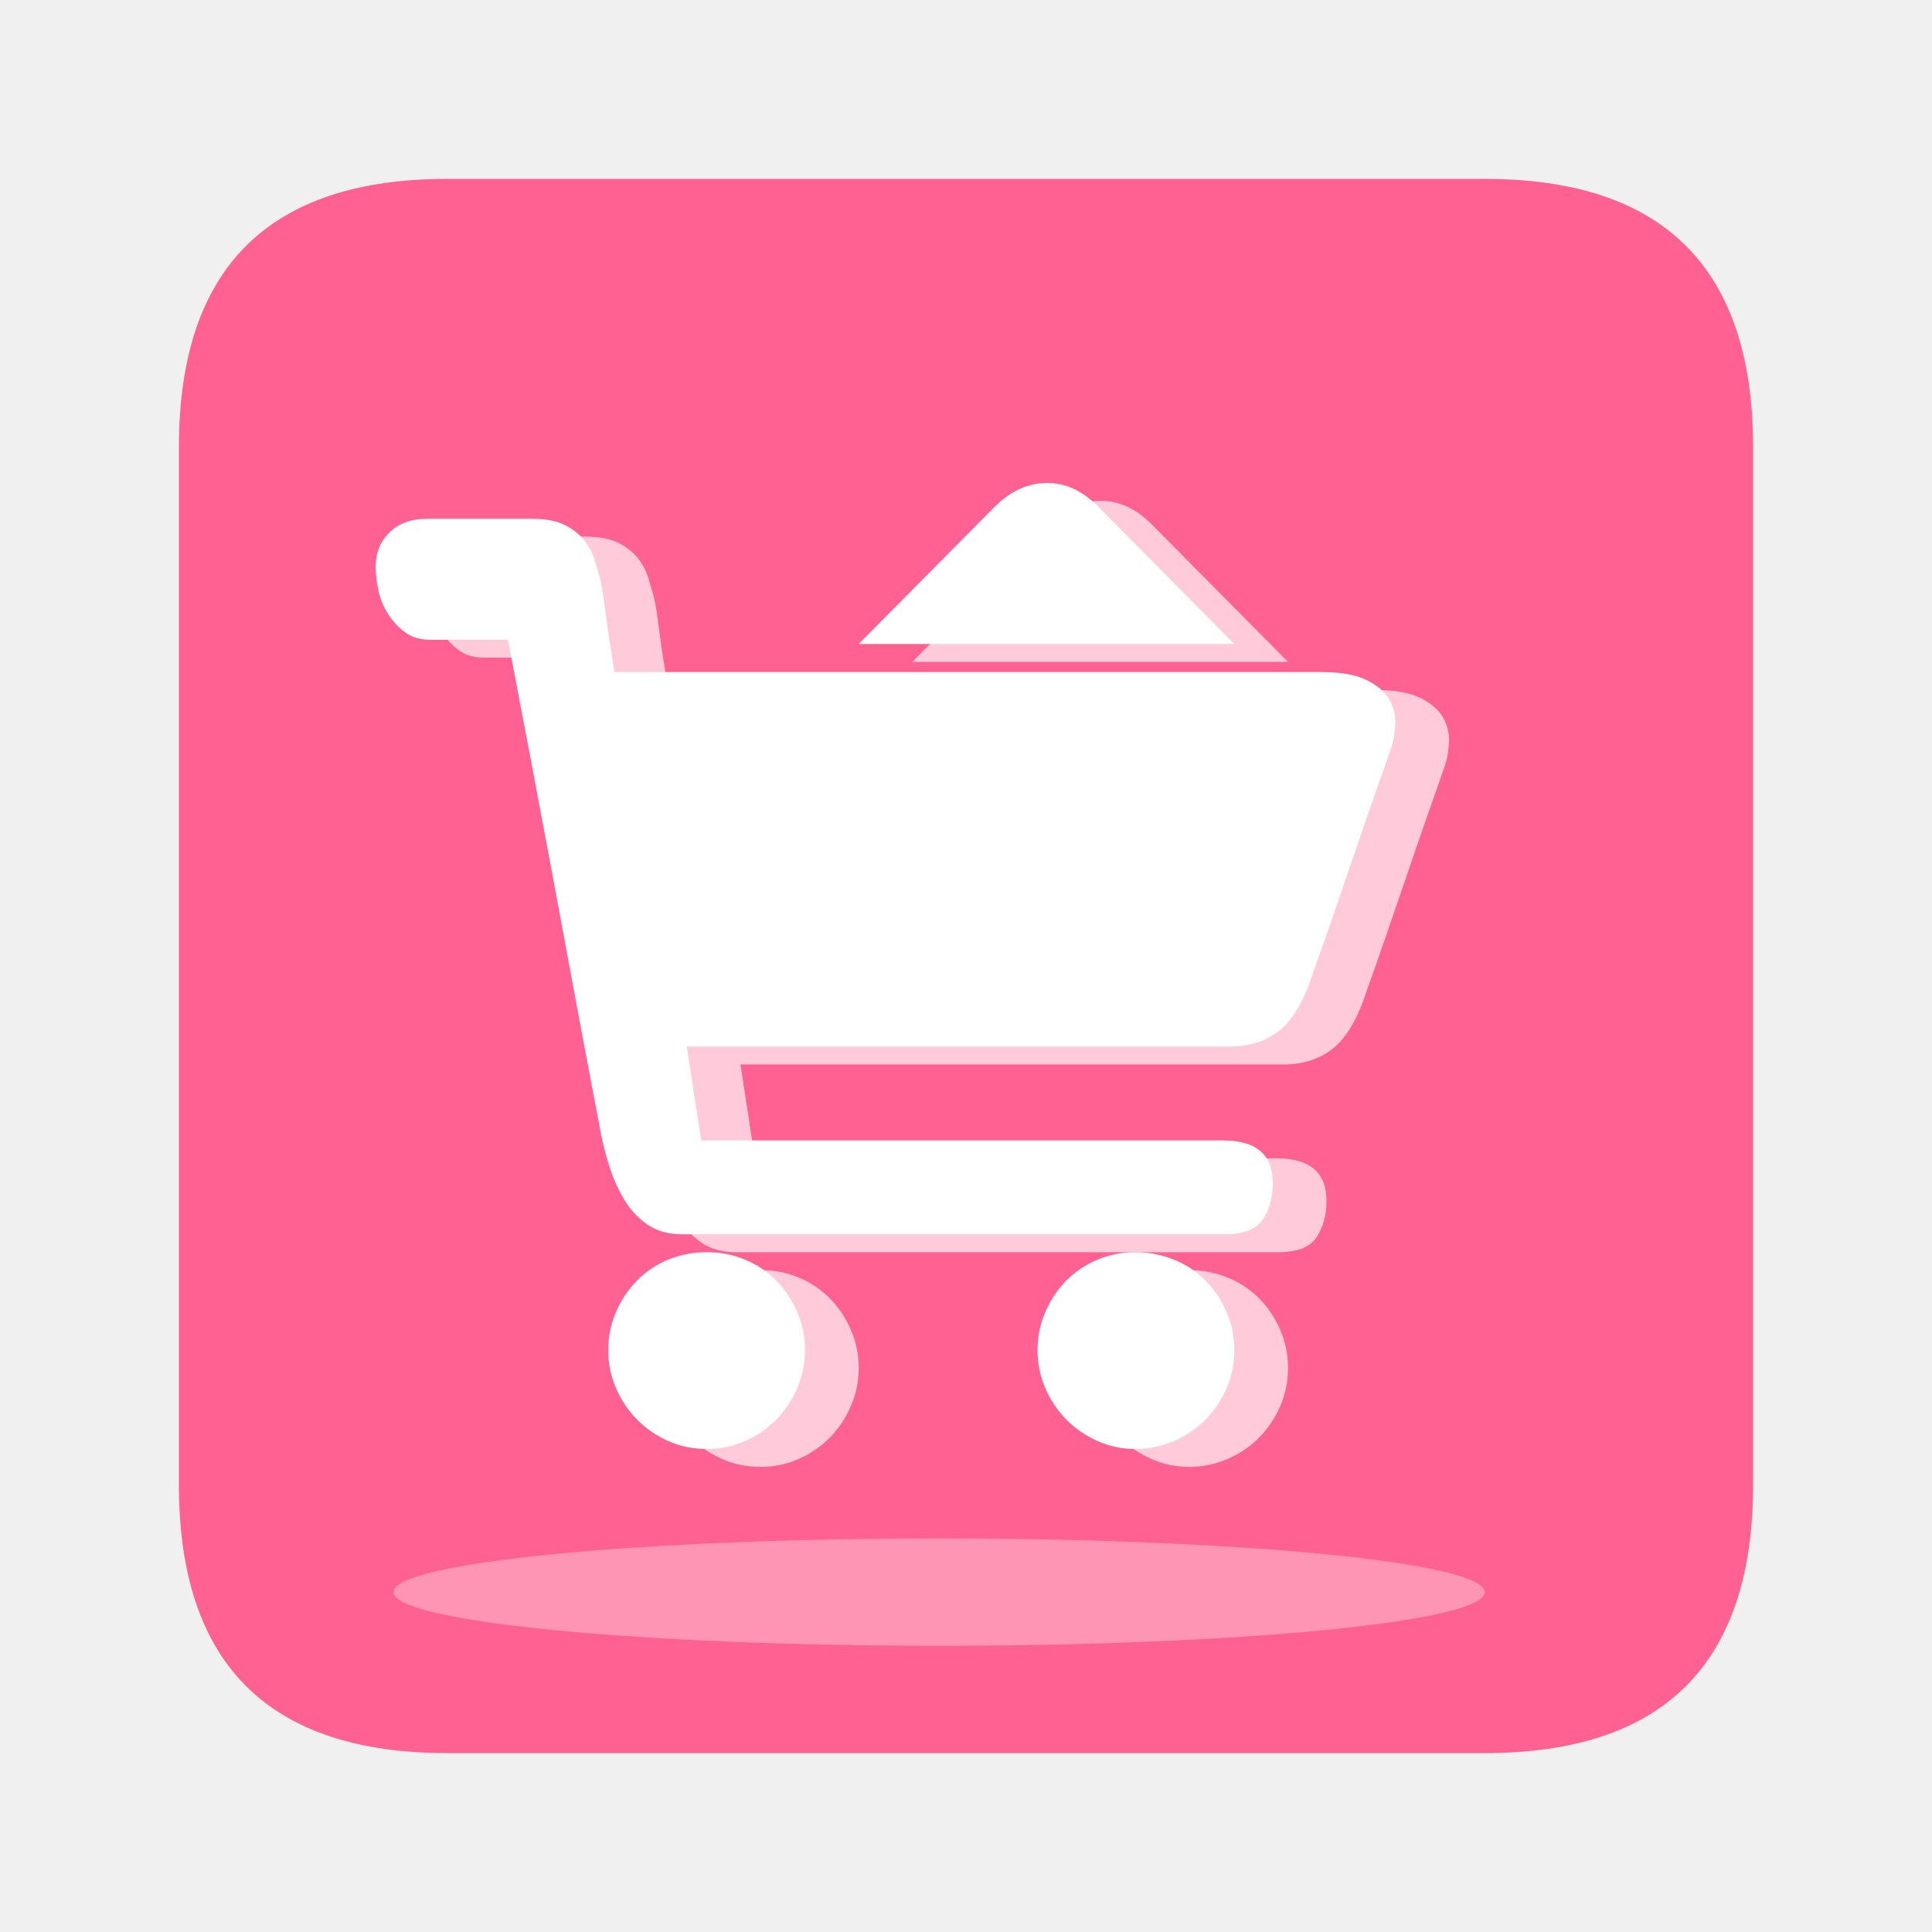
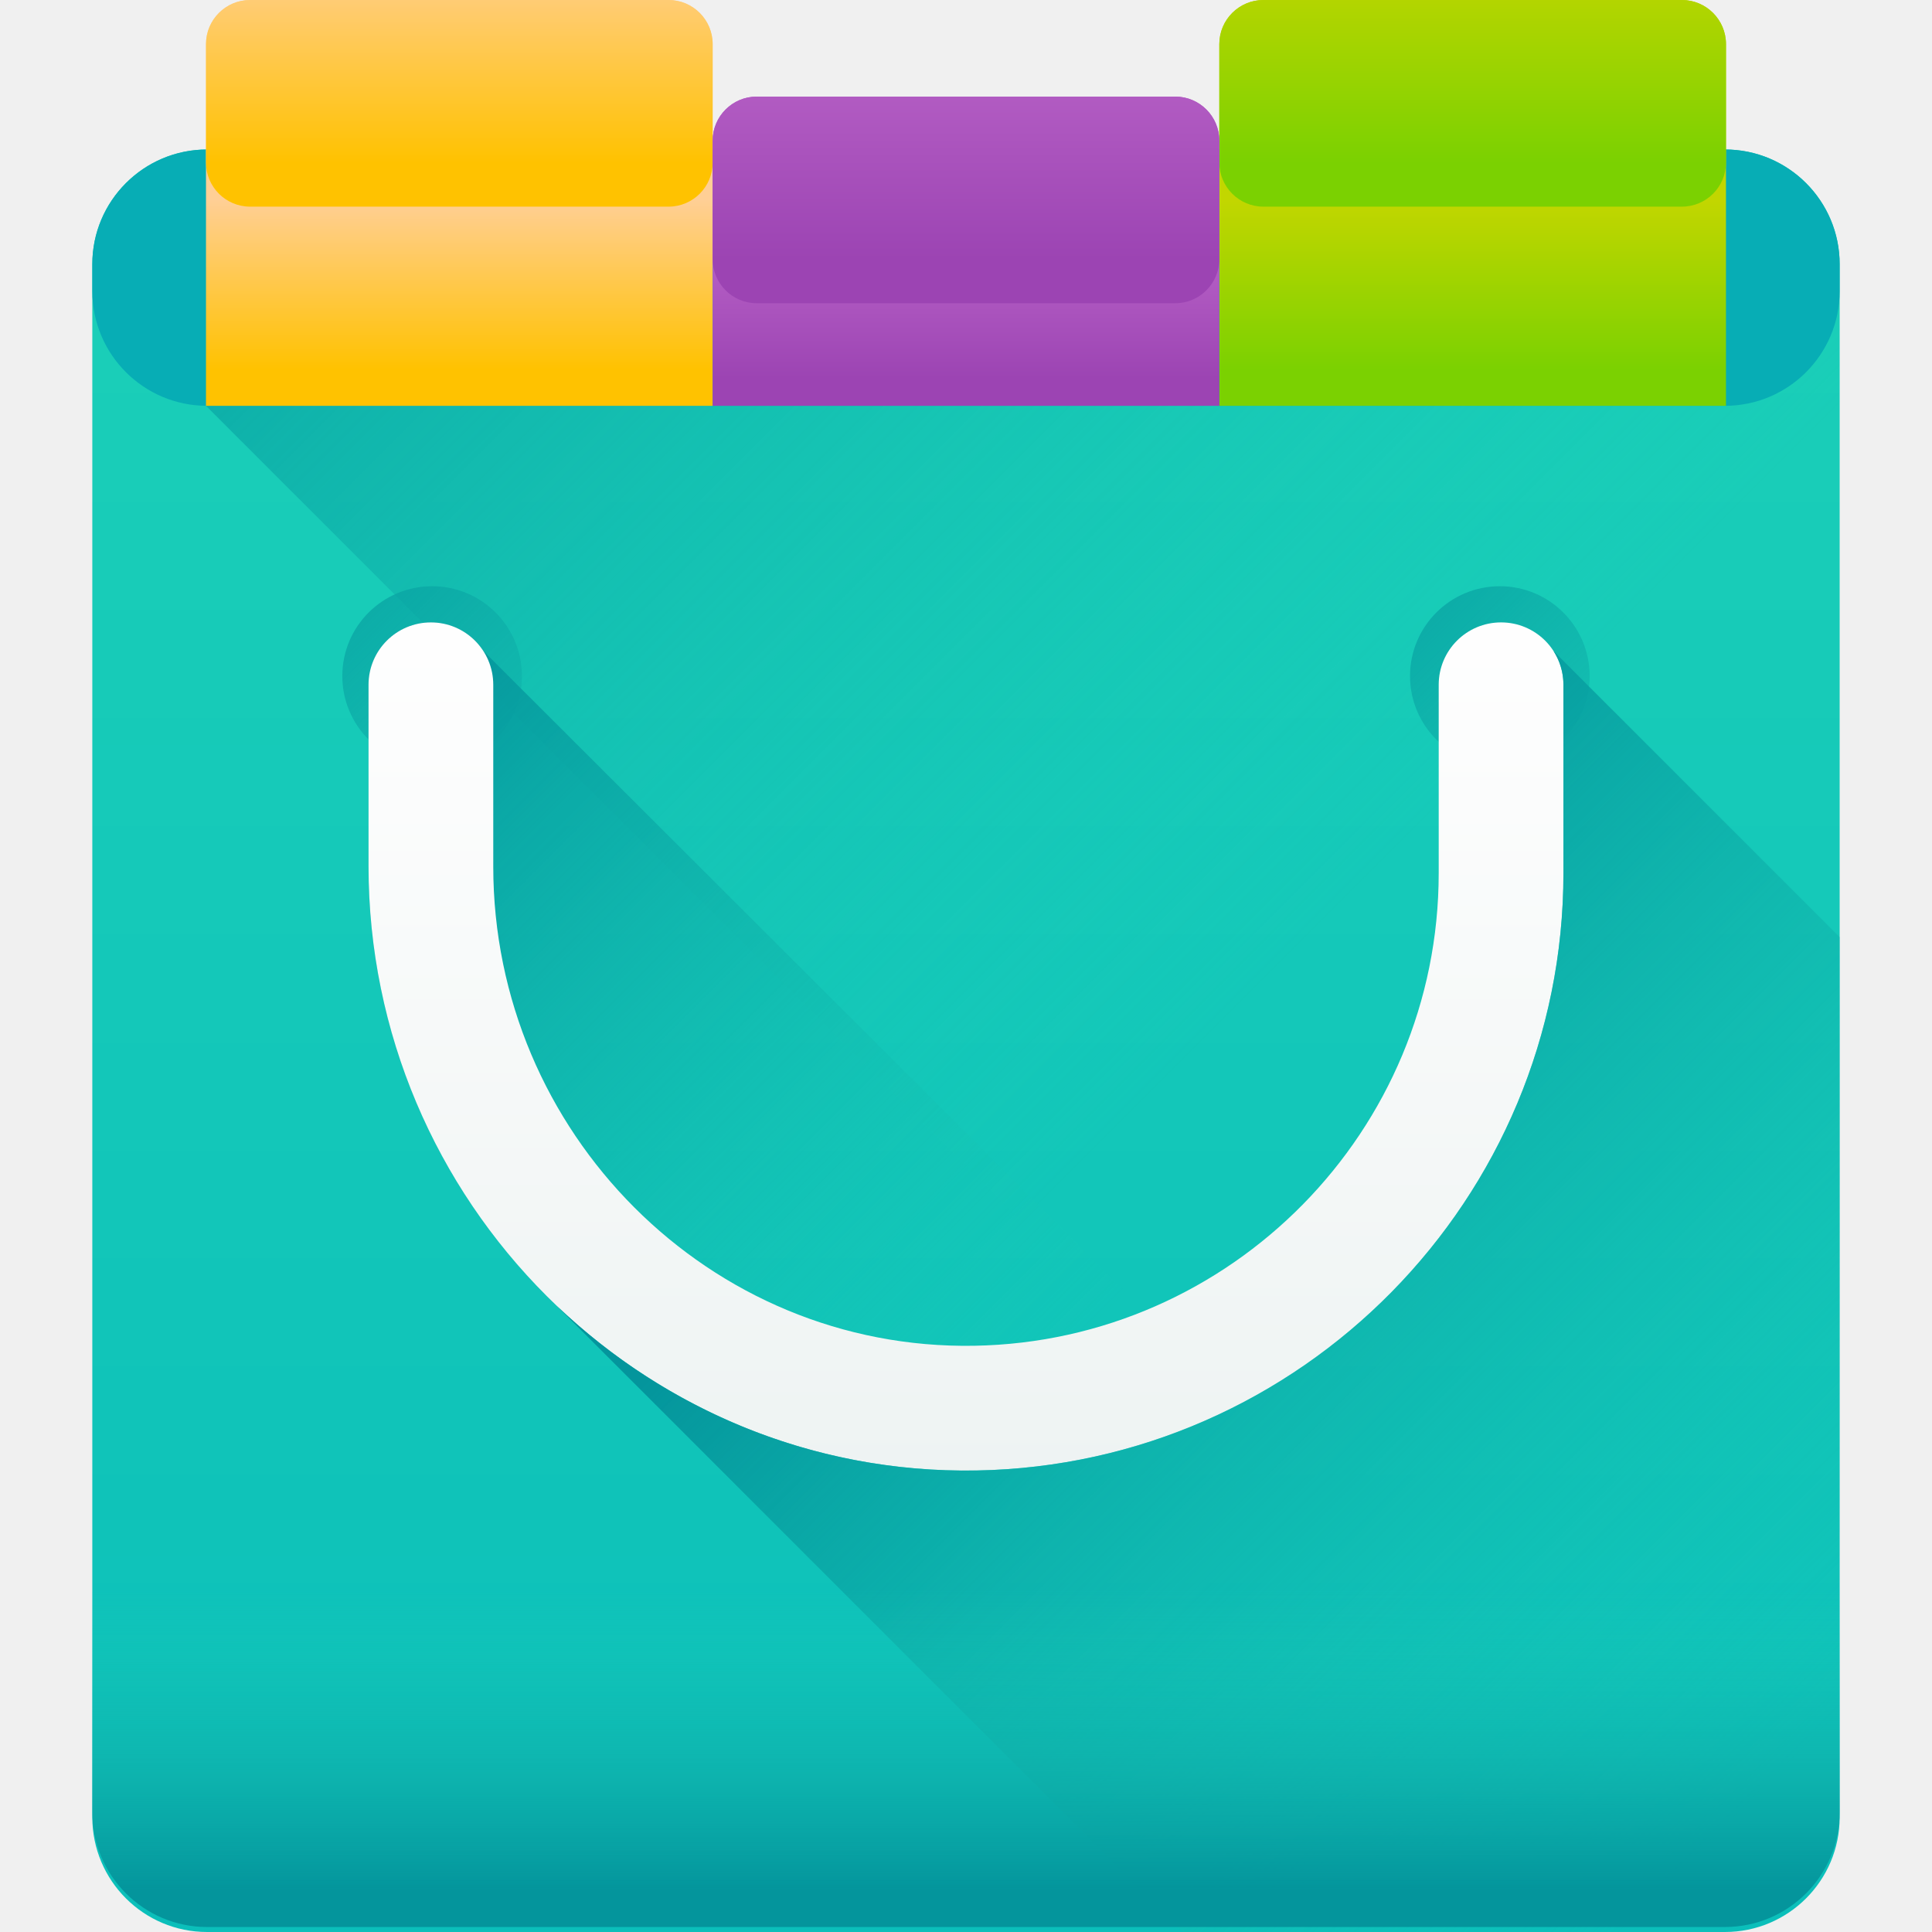
- <svg xmlns="http://www.w3.org/2000/svg" t="1794857133730" class="icon" viewBox="0 0 1024 1024" version="1.1" p-id="77033" width="200" height="200">
-   <path d="M94.815 94.815m142.222 0l549.926 0q142.222 0 142.222 142.222l0 549.926q0 142.222-142.222 142.222l-549.926 0q-142.222 0-142.222-142.222l0-549.926q0-142.222 142.222-142.222Z" fill="#FF6292" p-id="77034" />
-   <path d="M208.593 843.852c0 15.711 129.47 28.444 289.185 28.444S786.963 859.563 786.963 843.852s-129.47-28.444-289.185-28.444S208.593 828.141 208.593 843.852z" fill="#FFFFFF" opacity=".327" p-id="77035" />
-   <path d="M403.247 673.185c7.054 0 13.748 1.318 20.072 3.944a49.749 49.749 0 0 1 16.45 10.999c4.646 4.693 8.372 10.24 11.16 16.631A50.157 50.157 0 0 1 455.111 725.049c0 7.14-1.394 13.909-4.181 20.29a54.168 54.168 0 0 1-11.16 16.64 53.58 53.58 0 0 1-16.45 11.273 48.716 48.716 0 0 1-20.082 4.229c-7.433 0-14.317-1.413-20.632-4.229a53.542 53.542 0 0 1-16.45-11.283 54.244 54.244 0 0 1-11.16-16.621A50.214 50.214 0 0 1 350.815 725.049c0-7.149 1.394-13.919 4.181-20.3a54.253 54.253 0 0 1 11.16-16.631 49.711 49.711 0 0 1 16.45-10.999A53.172 53.172 0 0 1 403.238 673.185z m226.987 0c7.073 0 13.852 1.318 20.366 3.944a49.086 49.086 0 0 1 16.725 10.999c4.646 4.693 8.372 10.24 11.16 16.631 2.788 6.391 4.181 13.151 4.181 20.29 0 7.14-1.394 13.909-4.172 20.3a54.234 54.234 0 0 1-11.169 16.631 52.698 52.698 0 0 1-16.725 11.283A50.726 50.726 0 0 1 630.234 777.481a48.754 48.754 0 0 1-20.082-4.229 53.618 53.618 0 0 1-16.45-11.283 54.177 54.177 0 0 1-11.16-16.621 50.185 50.185 0 0 1-4.181-20.29c0-7.149 1.394-13.909 4.181-20.3a54.139 54.139 0 0 1 11.16-16.631 49.787 49.787 0 0 1 16.45-10.999A51.703 51.703 0 0 1 630.244 673.185z m98.579-307.475c10.221 0 18.167 1.384 23.827 4.153 5.66 2.759 9.671 6.172 12.051 10.221 2.37 4.058 3.47 8.391 3.29 12.99-0.19 4.617-0.825 8.571-1.915 11.89-1.1 3.319-3.47 10.145-7.121 20.461-3.66 10.316-7.585 21.656-11.785 34.001a8613.651 8613.651 0 0 1-12.601 36.76 1848.984 1848.984 0 0 1-10.126 28.757c-4.75 14.734-10.686 24.965-17.806 30.682-7.121 5.708-15.976 8.571-26.567 8.571H392.439l7.671 49.749h276.651c17.531 0 26.292 7.557 26.292 22.661 0 7.377-1.735 13.739-5.205 19.077-3.47 5.348-10.316 8.021-20.537 8.021H390.258c-7.301 0-13.426-1.659-18.356-4.978a41.823 41.823 0 0 1-12.326-12.99 79.445 79.445 0 0 1-7.936-17.417 160.683 160.683 0 0 1-4.655-17.692 810.667 810.667 0 0 0-3.015-16.024c-1.65-8.486-3.65-19.077-6.03-31.791l-7.936-42.572c-2.93-15.663-5.85-31.422-8.77-47.265-6.94-37.234-14.791-78.696-23.552-124.397h-41.093c-5.471 0-10.05-1.384-13.691-4.143a35.973 35.973 0 0 1-9.036-9.956 38.514 38.514 0 0 1-4.93-12.44A60.615 60.615 0 0 1 227.556 309.874c0-7.367 2.465-13.454 7.396-18.242 4.93-4.798 11.596-7.187 19.996-7.187h55.324c7.301 0 13.151 1.109 17.541 3.319 4.38 2.209 7.851 4.968 10.401 8.287 2.56 3.319 4.38 6.827 5.48 10.505 1.09 3.688 2.01 6.827 2.74 9.396 0.73 2.958 1.46 7.102 2.181 12.44 0.74 5.348 1.47 10.79 2.2 16.308 1.09 6.637 2.19 13.644 3.29 21.011h374.708zM682.667 350.815H483.556l71.813-72.439c8.344-8.41 17.493-12.705 27.468-12.895 9.975-0.18 19.134 3.935 27.477 12.354L682.667 350.815z" fill="#FFFFFF" fill-opacity=".671" p-id="77036" />
-   <path d="M374.803 663.704c7.054 0 13.748 1.318 20.072 3.944a49.749 49.749 0 0 1 16.45 10.999c4.646 4.693 8.372 10.24 11.16 16.631A50.157 50.157 0 0 1 426.667 715.567c0 7.14-1.394 13.909-4.181 20.29a54.168 54.168 0 0 1-11.16 16.64 53.58 53.58 0 0 1-16.45 11.273 48.716 48.716 0 0 1-20.082 4.229c-7.433 0-14.317-1.413-20.632-4.229a53.542 53.542 0 0 1-16.45-11.283 54.244 54.244 0 0 1-11.16-16.621A50.214 50.214 0 0 1 322.37 715.567c0-7.149 1.394-13.919 4.181-20.3a54.253 54.253 0 0 1 11.16-16.631 49.711 49.711 0 0 1 16.45-10.999A53.172 53.172 0 0 1 374.793 663.704z m226.987 0c7.073 0 13.852 1.318 20.366 3.944a49.086 49.086 0 0 1 16.725 10.999c4.646 4.693 8.372 10.24 11.16 16.631 2.788 6.391 4.181 13.151 4.181 20.29 0 7.14-1.394 13.909-4.172 20.3a54.234 54.234 0 0 1-11.169 16.631 52.698 52.698 0 0 1-16.725 11.283A50.726 50.726 0 0 1 601.79 768a48.754 48.754 0 0 1-20.082-4.229 53.618 53.618 0 0 1-16.45-11.283 54.177 54.177 0 0 1-11.16-16.621 50.185 50.185 0 0 1-4.181-20.29c0-7.149 1.394-13.909 4.181-20.3a54.139 54.139 0 0 1 11.16-16.631 49.787 49.787 0 0 1 16.45-10.999A51.703 51.703 0 0 1 601.799 663.704z m98.579-307.475c10.221 0 18.167 1.384 23.827 4.153 5.66 2.759 9.671 6.172 12.051 10.221 2.37 4.058 3.47 8.391 3.29 12.99-0.19 4.617-0.825 8.571-1.915 11.89-1.1 3.319-3.47 10.145-7.121 20.461-3.66 10.316-7.585 21.656-11.785 34.001a8613.651 8613.651 0 0 1-12.601 36.76 1848.984 1848.984 0 0 1-10.126 28.757c-4.75 14.734-10.686 24.965-17.806 30.682-7.121 5.708-15.976 8.571-26.567 8.571H363.994l7.671 49.749h276.651c17.531 0 26.292 7.557 26.292 22.661 0 7.377-1.735 13.739-5.205 19.077-3.47 5.348-10.316 8.021-20.537 8.021H361.813c-7.301 0-13.426-1.659-18.356-4.978a41.823 41.823 0 0 1-12.326-12.99 79.445 79.445 0 0 1-7.936-17.417 160.683 160.683 0 0 1-4.655-17.692 810.667 810.667 0 0 0-3.015-16.024c-1.65-8.486-3.65-19.077-6.03-31.791l-7.936-42.572c-2.93-15.663-5.85-31.422-8.77-47.265-6.94-37.234-14.791-78.696-23.552-124.397h-41.093c-5.471 0-10.05-1.384-13.691-4.143a35.973 35.973 0 0 1-9.036-9.956 38.514 38.514 0 0 1-4.93-12.44A60.615 60.615 0 0 1 199.111 300.392c0-7.367 2.465-13.454 7.396-18.242 4.93-4.798 11.596-7.187 19.996-7.187h55.324c7.301 0 13.151 1.109 17.541 3.319 4.38 2.209 7.851 4.968 10.401 8.287 2.56 3.319 4.38 6.827 5.48 10.505 1.09 3.688 2.01 6.827 2.74 9.396 0.73 2.958 1.46 7.102 2.181 12.44 0.74 5.348 1.47 10.79 2.2 16.308 1.09 6.637 2.19 13.644 3.29 21.011h374.708zM654.222 341.333H455.111l71.813-72.439c8.344-8.41 17.493-12.705 27.468-12.895 9.975-0.18 19.134 3.935 27.477 12.354L654.222 341.333z" fill="#FFFFFF" p-id="77037" />
+ <svg xmlns="http://www.w3.org/2000/svg" version="1.1" id="Capa_1" x="0px" y="0px" viewBox="0 0 512 512" style="enable-background:new 0 0 512 512;" xml:space="preserve">
+   <linearGradient id="SVGID_1_" gradientUnits="userSpaceOnUse" x1="236.935" y1="438.418" x2="236.935" y2="35.358" gradientTransform="matrix(1.0667 0 0 -1.0667 3.2667 557.5334)">
+     <stop offset="0" style="stop-color:#1ACEB8" />
+     <stop offset="1" style="stop-color:#0BBFBA" />
+   </linearGradient>
+   <path style="fill:url(#SVGID_1_);" d="M457.118,512H54.876c-16.796,0-30.412-13.616-30.412-30.412V70.028  c0-16.796,13.616-30.412,30.412-30.412h402.242c16.796,0,30.412,13.616,30.412,30.412v411.561  C487.53,498.384,473.914,512,457.118,512z" />
+   <linearGradient id="SVGID_2_" gradientUnits="userSpaceOnUse" x1="364.41" y1="332" x2="82.35" y2="614.06" gradientTransform="matrix(1.0667 0 0 -1.0667 3.2667 557.5334)">
+     <stop offset="1.000000e-004" style="stop-color:#1ACEB8;stop-opacity:0" />
+     <stop offset="1" style="stop-color:#04959C" />
+   </linearGradient>
+   <path style="fill:url(#SVGID_2_);" d="M487.53,70.028c0-16.796-13.616-30.412-30.412-30.412H54.876  c-0.095,0-0.189,0.006-0.284,0.007v67.927l404.387,404.386c15.929-0.962,28.551-14.179,28.551-30.35V70.028H487.53z" />
+   <path style="fill:#07ADB5;" d="M457.118,39.616H54.876c-16.796,0-30.412,13.616-30.412,30.412v7.106  c0,16.796,13.616,30.412,30.412,30.412h402.242c16.796,0,30.412-13.616,30.412-30.412v-7.106  C487.53,53.232,473.914,39.616,457.118,39.616z" />
+   <linearGradient id="SVGID_3_" gradientUnits="userSpaceOnUse" x1="111.056" y1="472.928" x2="111.056" y2="430.827" gradientTransform="matrix(1.0667 0 0 -1.0667 3.2667 557.5334)">
+     <stop offset="0" style="stop-color:#FFCF95" />
+     <stop offset="0.427" style="stop-color:#FFC954" />
+     <stop offset="1" style="stop-color:#FFC200" />
+   </linearGradient>
+   <path style="fill:url(#SVGID_3_);" d="M188.861,11.69v95.861H54.592V11.69c0-6.449,5.239-11.687,11.689-11.687h110.893  C183.621,0.001,188.861,5.241,188.861,11.69z" />
+   <linearGradient id="SVGID_4_" gradientUnits="userSpaceOnUse" x1="111.056" y1="533.737" x2="111.056" y2="482.231" gradientTransform="matrix(1.0667 0 0 -1.0667 3.2667 557.5334)">
+     <stop offset="0" style="stop-color:#FFCF95" />
+     <stop offset="0.427" style="stop-color:#FFC954" />
+     <stop offset="1" style="stop-color:#FFC200" />
+   </linearGradient>
+   <path style="fill:url(#SVGID_4_);" d="M177.169,0H66.284c-6.458,0-11.693,5.235-11.693,11.693v31.379  c0,6.458,5.235,11.693,11.693,11.693h110.885c6.458,0,11.693-5.235,11.693-11.693V11.693C188.862,5.235,183.627,0,177.169,0z" />
+   <linearGradient id="SVGID_5_" gradientUnits="userSpaceOnUse" x1="362.813" y1="472.928" x2="362.813" y2="430.827" gradientTransform="matrix(1.0667 0 0 -1.0667 3.2667 557.5334)">
+     <stop offset="0" style="stop-color:#C2D600" />
+     <stop offset="1" style="stop-color:#7BD101" />
+   </linearGradient>
+   <path style="fill:url(#SVGID_5_);" d="M457.402,11.69v95.861H323.133V11.69c0-6.449,5.239-11.687,11.689-11.687h110.893  C452.162,0.001,457.402,5.241,457.402,11.69z" />
+   <linearGradient id="SVGID_6_" gradientUnits="userSpaceOnUse" x1="362.813" y1="533.737" x2="362.813" y2="482.231" gradientTransform="matrix(1.0667 0 0 -1.0667 3.2667 557.5334)">
+     <stop offset="0" style="stop-color:#C2D600" />
+     <stop offset="1" style="stop-color:#7BD101" />
+   </linearGradient>
+   <path style="fill:url(#SVGID_6_);" d="M445.71,0H334.825c-6.458,0-11.693,5.235-11.693,11.693v31.379  c0,6.458,5.235,11.693,11.693,11.693H445.71c6.458,0,11.693-5.235,11.693-11.693V11.693C457.403,5.235,452.168,0,445.71,0z" />
+   <linearGradient id="SVGID_7_" gradientUnits="userSpaceOnUse" x1="236.934" y1="460.774" x2="236.934" y2="428.697" gradientTransform="matrix(1.0667 0 0 -1.0667 3.2667 557.5334)">
+     <stop offset="0" style="stop-color:#B761C6" />
+     <stop offset="1" style="stop-color:#9C44B3" />
+   </linearGradient>
+   <path style="fill:url(#SVGID_7_);" d="M323.131,37.285v70.266H188.862V37.285c0-6.449,5.239-11.687,11.689-11.687h110.893  C317.892,25.598,323.131,30.836,323.131,37.285z" />
+   <linearGradient id="SVGID_8_" gradientUnits="userSpaceOnUse" x1="236.934" y1="509.743" x2="236.934" y2="458.238" gradientTransform="matrix(1.0667 0 0 -1.0667 3.2667 557.5334)">
+     <stop offset="0" style="stop-color:#B761C6" />
+     <stop offset="1" style="stop-color:#9C44B3" />
+   </linearGradient>
+   <path style="fill:url(#SVGID_8_);" d="M311.44,25.597H200.554c-6.458,0-11.693,5.235-11.693,11.693v31.38  c0,6.458,5.235,11.693,11.693,11.693h110.885c6.458,0,11.693-5.235,11.693-11.693V37.289  C323.132,30.831,317.898,25.597,311.44,25.597z" />
+   <linearGradient id="SVGID_9_" gradientUnits="userSpaceOnUse" x1="189.208" y1="269.817" x2="55.947" y2="403.077" gradientTransform="matrix(1.0667 0 0 -1.0667 3.2667 557.5334)">
+     <stop offset="1.000000e-004" style="stop-color:#1ACEB8;stop-opacity:0" />
+     <stop offset="1" style="stop-color:#04959C" />
+   </linearGradient>
+   <circle style="fill:url(#SVGID_9_);" cx="114.517" cy="179.157" r="23.801" />
+   <linearGradient id="SVGID_10_" gradientUnits="userSpaceOnUse" x1="454.483" y1="269.812" x2="321.223" y2="403.072" gradientTransform="matrix(1.0667 0 0 -1.0667 3.2667 557.5334)">
+     <stop offset="1.000000e-004" style="stop-color:#1ACEB8;stop-opacity:0" />
+     <stop offset="1" style="stop-color:#04959C" />
+   </linearGradient>
+   <circle style="fill:url(#SVGID_10_);" cx="397.472" cy="179.157" r="23.801" />
+   <linearGradient id="SVGID_11_" gradientUnits="userSpaceOnUse" x1="307.198" y1="231.698" x2="136.878" y2="402.018" gradientTransform="matrix(1.0667 0 0 -1.0667 3.2667 557.5334)">
+     <stop offset="1.000000e-004" style="stop-color:#1ACEB8;stop-opacity:0" />
+     <stop offset="1" style="stop-color:#04959C" />
+   </linearGradient>
+   <path style="fill:url(#SVGID_11_);" d="M487.536,248.342v233.246c0,16.793-13.619,30.412-30.412,30.412H313.475L147.188,345.714  c-30.505-29.287-49.518-70.635-49.518-116.199v-48.037c0-9.137,7.391-16.528,16.528-16.528c5.792,0,10.895,2.988,13.844,7.51  c0,0,174.854,174.577,175.278,174.921c45.684-18.71,77.947-63.653,77.947-116.001v-49.902c0-9.137,7.405-16.528,16.528-16.528  c5.805,0,10.895,2.988,13.844,7.51L487.536,248.342z" />
+   <linearGradient id="SVGID_12_" gradientUnits="userSpaceOnUse" x1="236.934" y1="375.808" x2="236.934" y2="80.737" gradientTransform="matrix(1.0667 0 0 -1.0667 3.2667 557.5334)">
+     <stop offset="0" style="stop-color:#FFFFFF" />
+     <stop offset="1" style="stop-color:#E8EFEE" />
+   </linearGradient>
+   <path style="fill:url(#SVGID_12_);" d="M258.837,389.691c-88.839,1.571-161.173-71.322-161.173-160.174v-48.045  c0-9.129,7.399-16.528,16.528-16.528l0,0c9.129,0,16.528,7.399,16.528,16.528v48.186c0,70.343,57.196,128.228,127.527,126.982  c68.043-1.205,123.025-56.932,123.025-125.257v-49.911c0-9.129,7.399-16.528,16.528-16.528l0,0c9.129,0,16.528,7.399,16.528,16.528  v49.911C414.33,317.739,344.836,388.171,258.837,389.691z" />
+   <linearGradient id="SVGID_13_" gradientUnits="userSpaceOnUse" x1="447.967" y1="90.718" x2="258.308" y2="280.377" gradientTransform="matrix(1.0667 0 0 -1.0667 3.2667 557.5334)">
+     <stop offset="1.000000e-004" style="stop-color:#1ACEB8;stop-opacity:0" />
+     <stop offset="1" style="stop-color:#04959C" />
+   </linearGradient>
+   <path style="fill:url(#SVGID_13_);" d="M487.53,481.588V248.341l-75.851-75.838c1.679,2.592,2.644,5.66,2.644,8.965v49.915  c0,86.356-69.485,156.793-155.484,158.314c-43.171,0.754-82.443-16.065-111.413-43.754L313.473,512h143.645  C473.914,512,487.53,498.384,487.53,481.588z" />
+   <linearGradient id="SVGID_14_" gradientUnits="userSpaceOnUse" x1="236.935" y1="127.897" x2="236.935" y2="30.918" gradientTransform="matrix(1.0667 0 0 -1.0667 3.2667 557.5334)">
+     <stop offset="1.000000e-004" style="stop-color:#1ACEB8;stop-opacity:0" />
+     <stop offset="0.769" style="stop-color:#04959C" />
+   </linearGradient>
+   <path style="fill:url(#SVGID_14_);" d="M24.464,397.315v82.95c0,16.796,13.616,30.412,30.412,30.412h402.242  c16.796,0,30.412-13.616,30.412-30.412v-82.95H24.464z" />
+   <g>
+ </g>
+   <g>
+ </g>
+   <g>
+ </g>
+   <g>
+ </g>
+   <g>
+ </g>
+   <g>
+ </g>
+   <g>
+ </g>
+   <g>
+ </g>
+   <g>
+ </g>
+   <g>
+ </g>
+   <g>
+ </g>
+   <g>
+ </g>
+   <g>
+ </g>
+   <g>
+ </g>
+   <g>
+ </g>
</svg>
